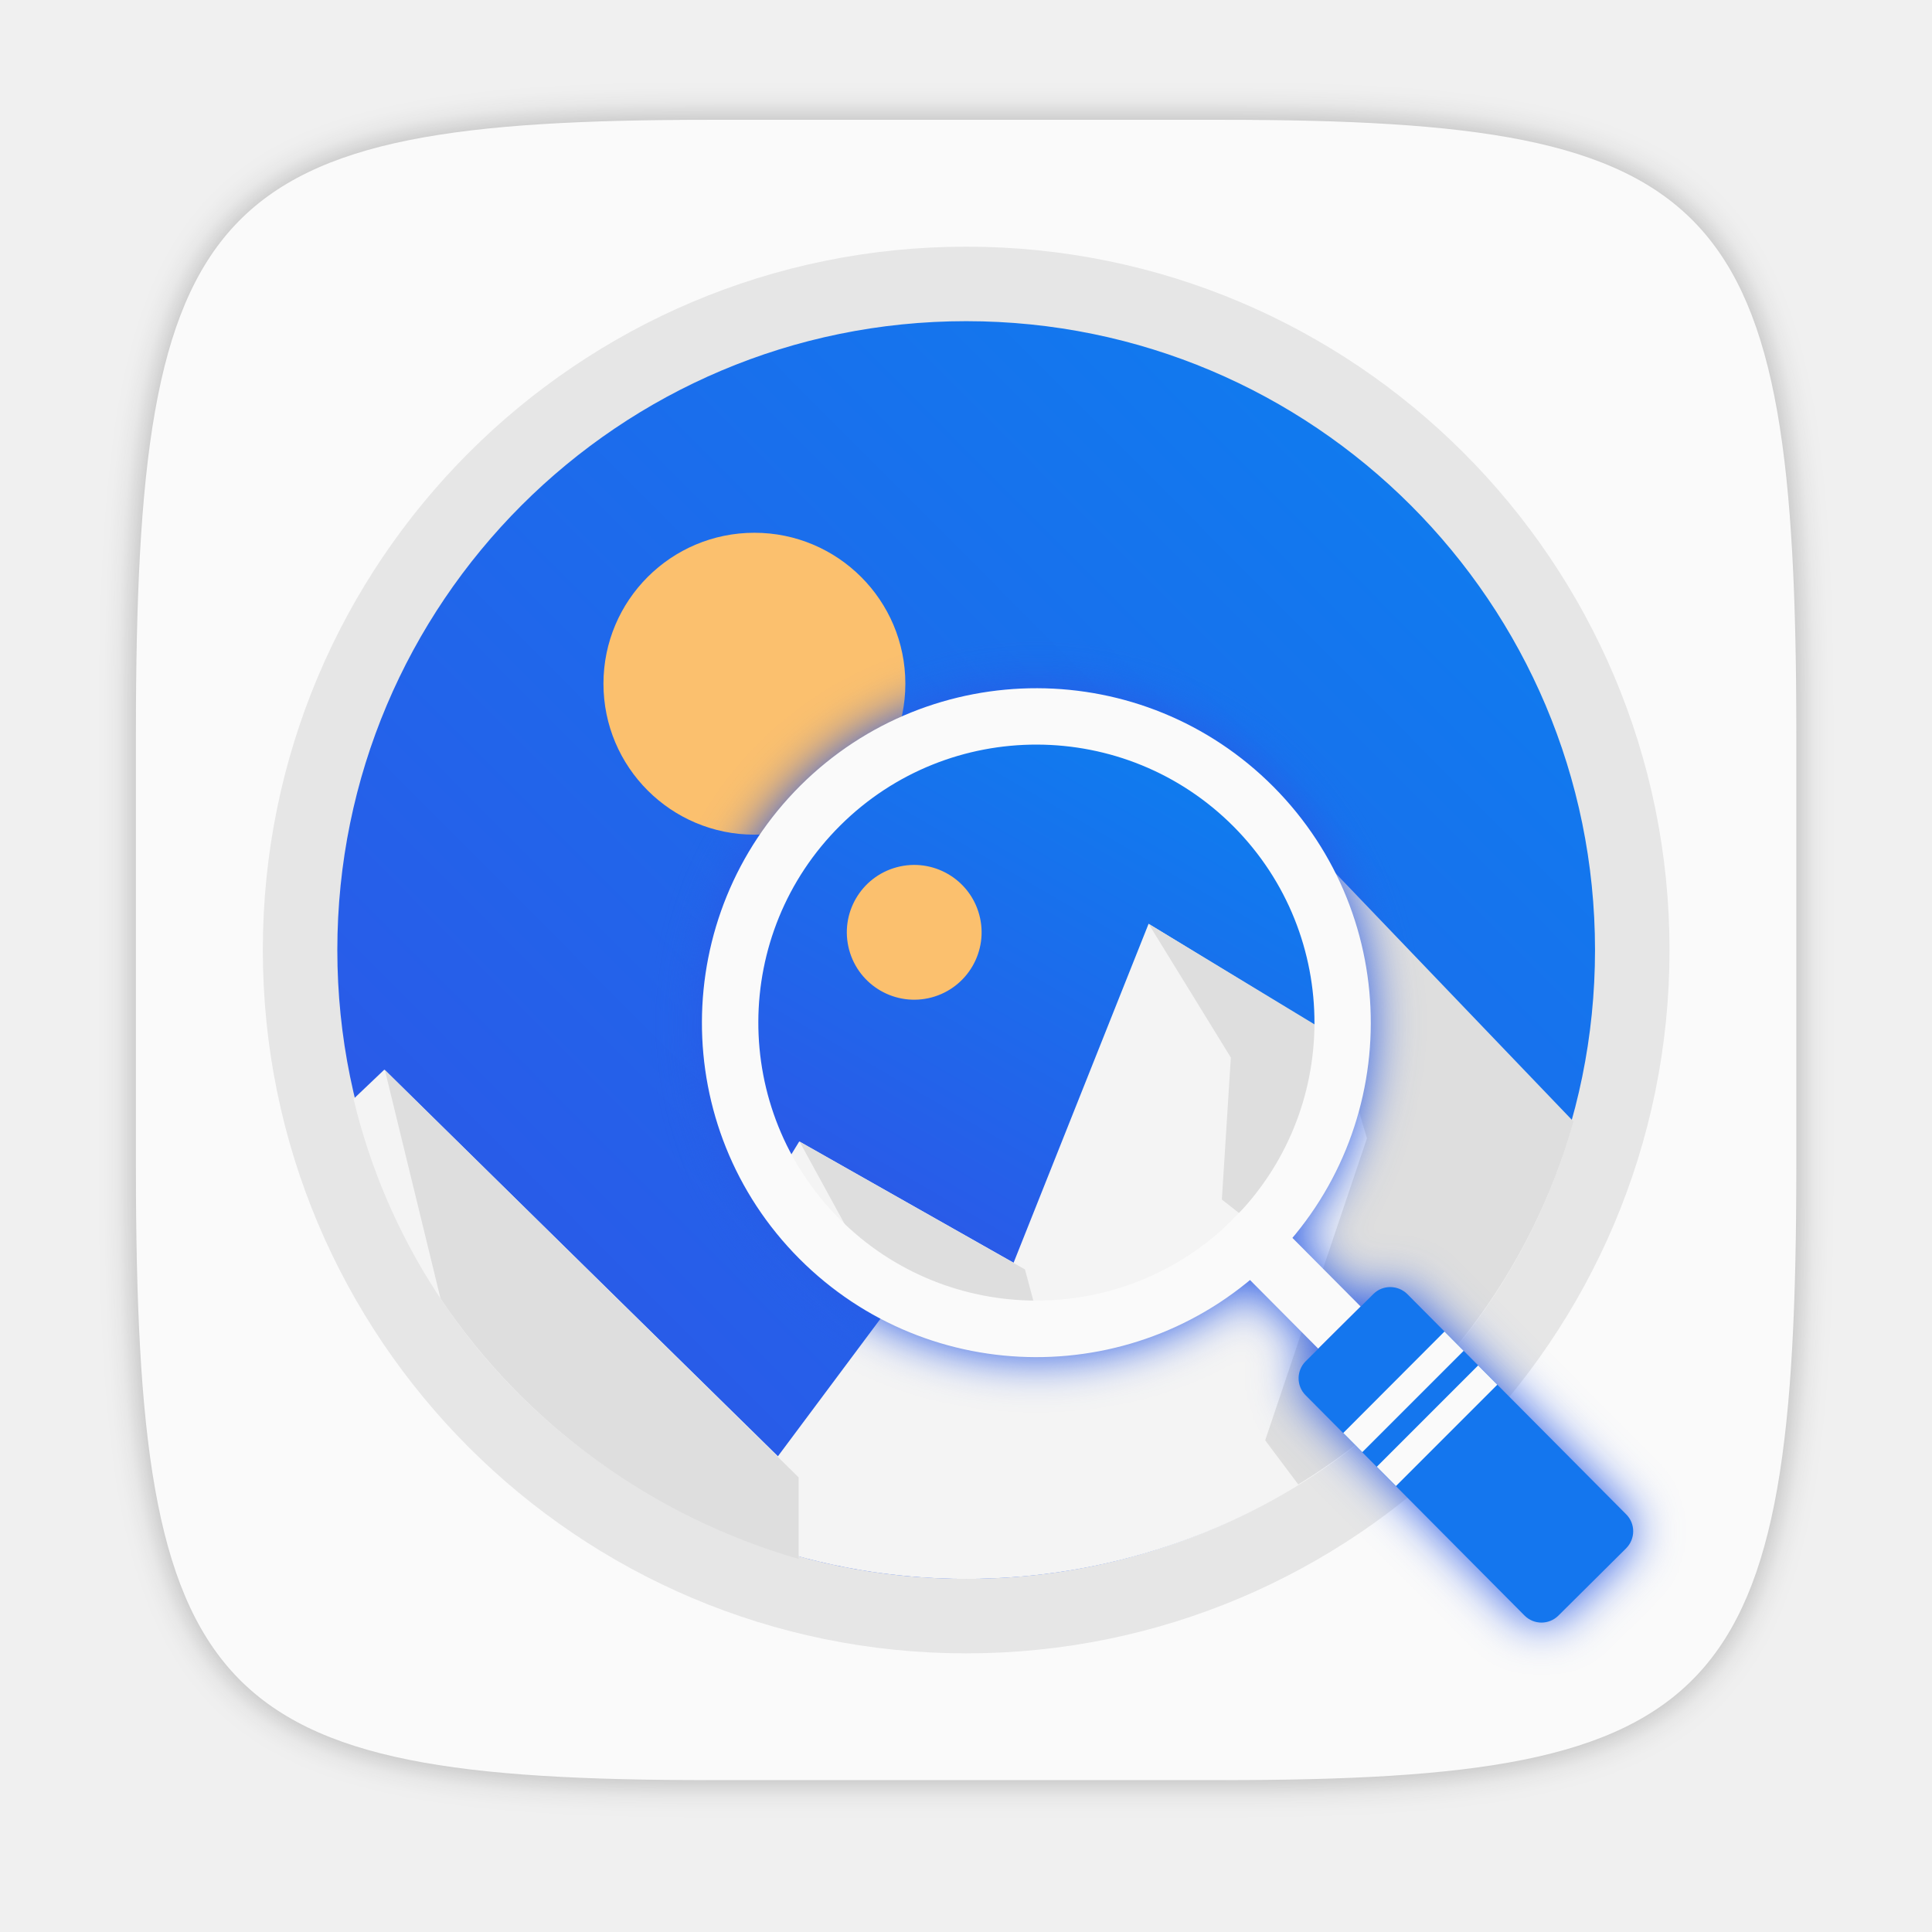
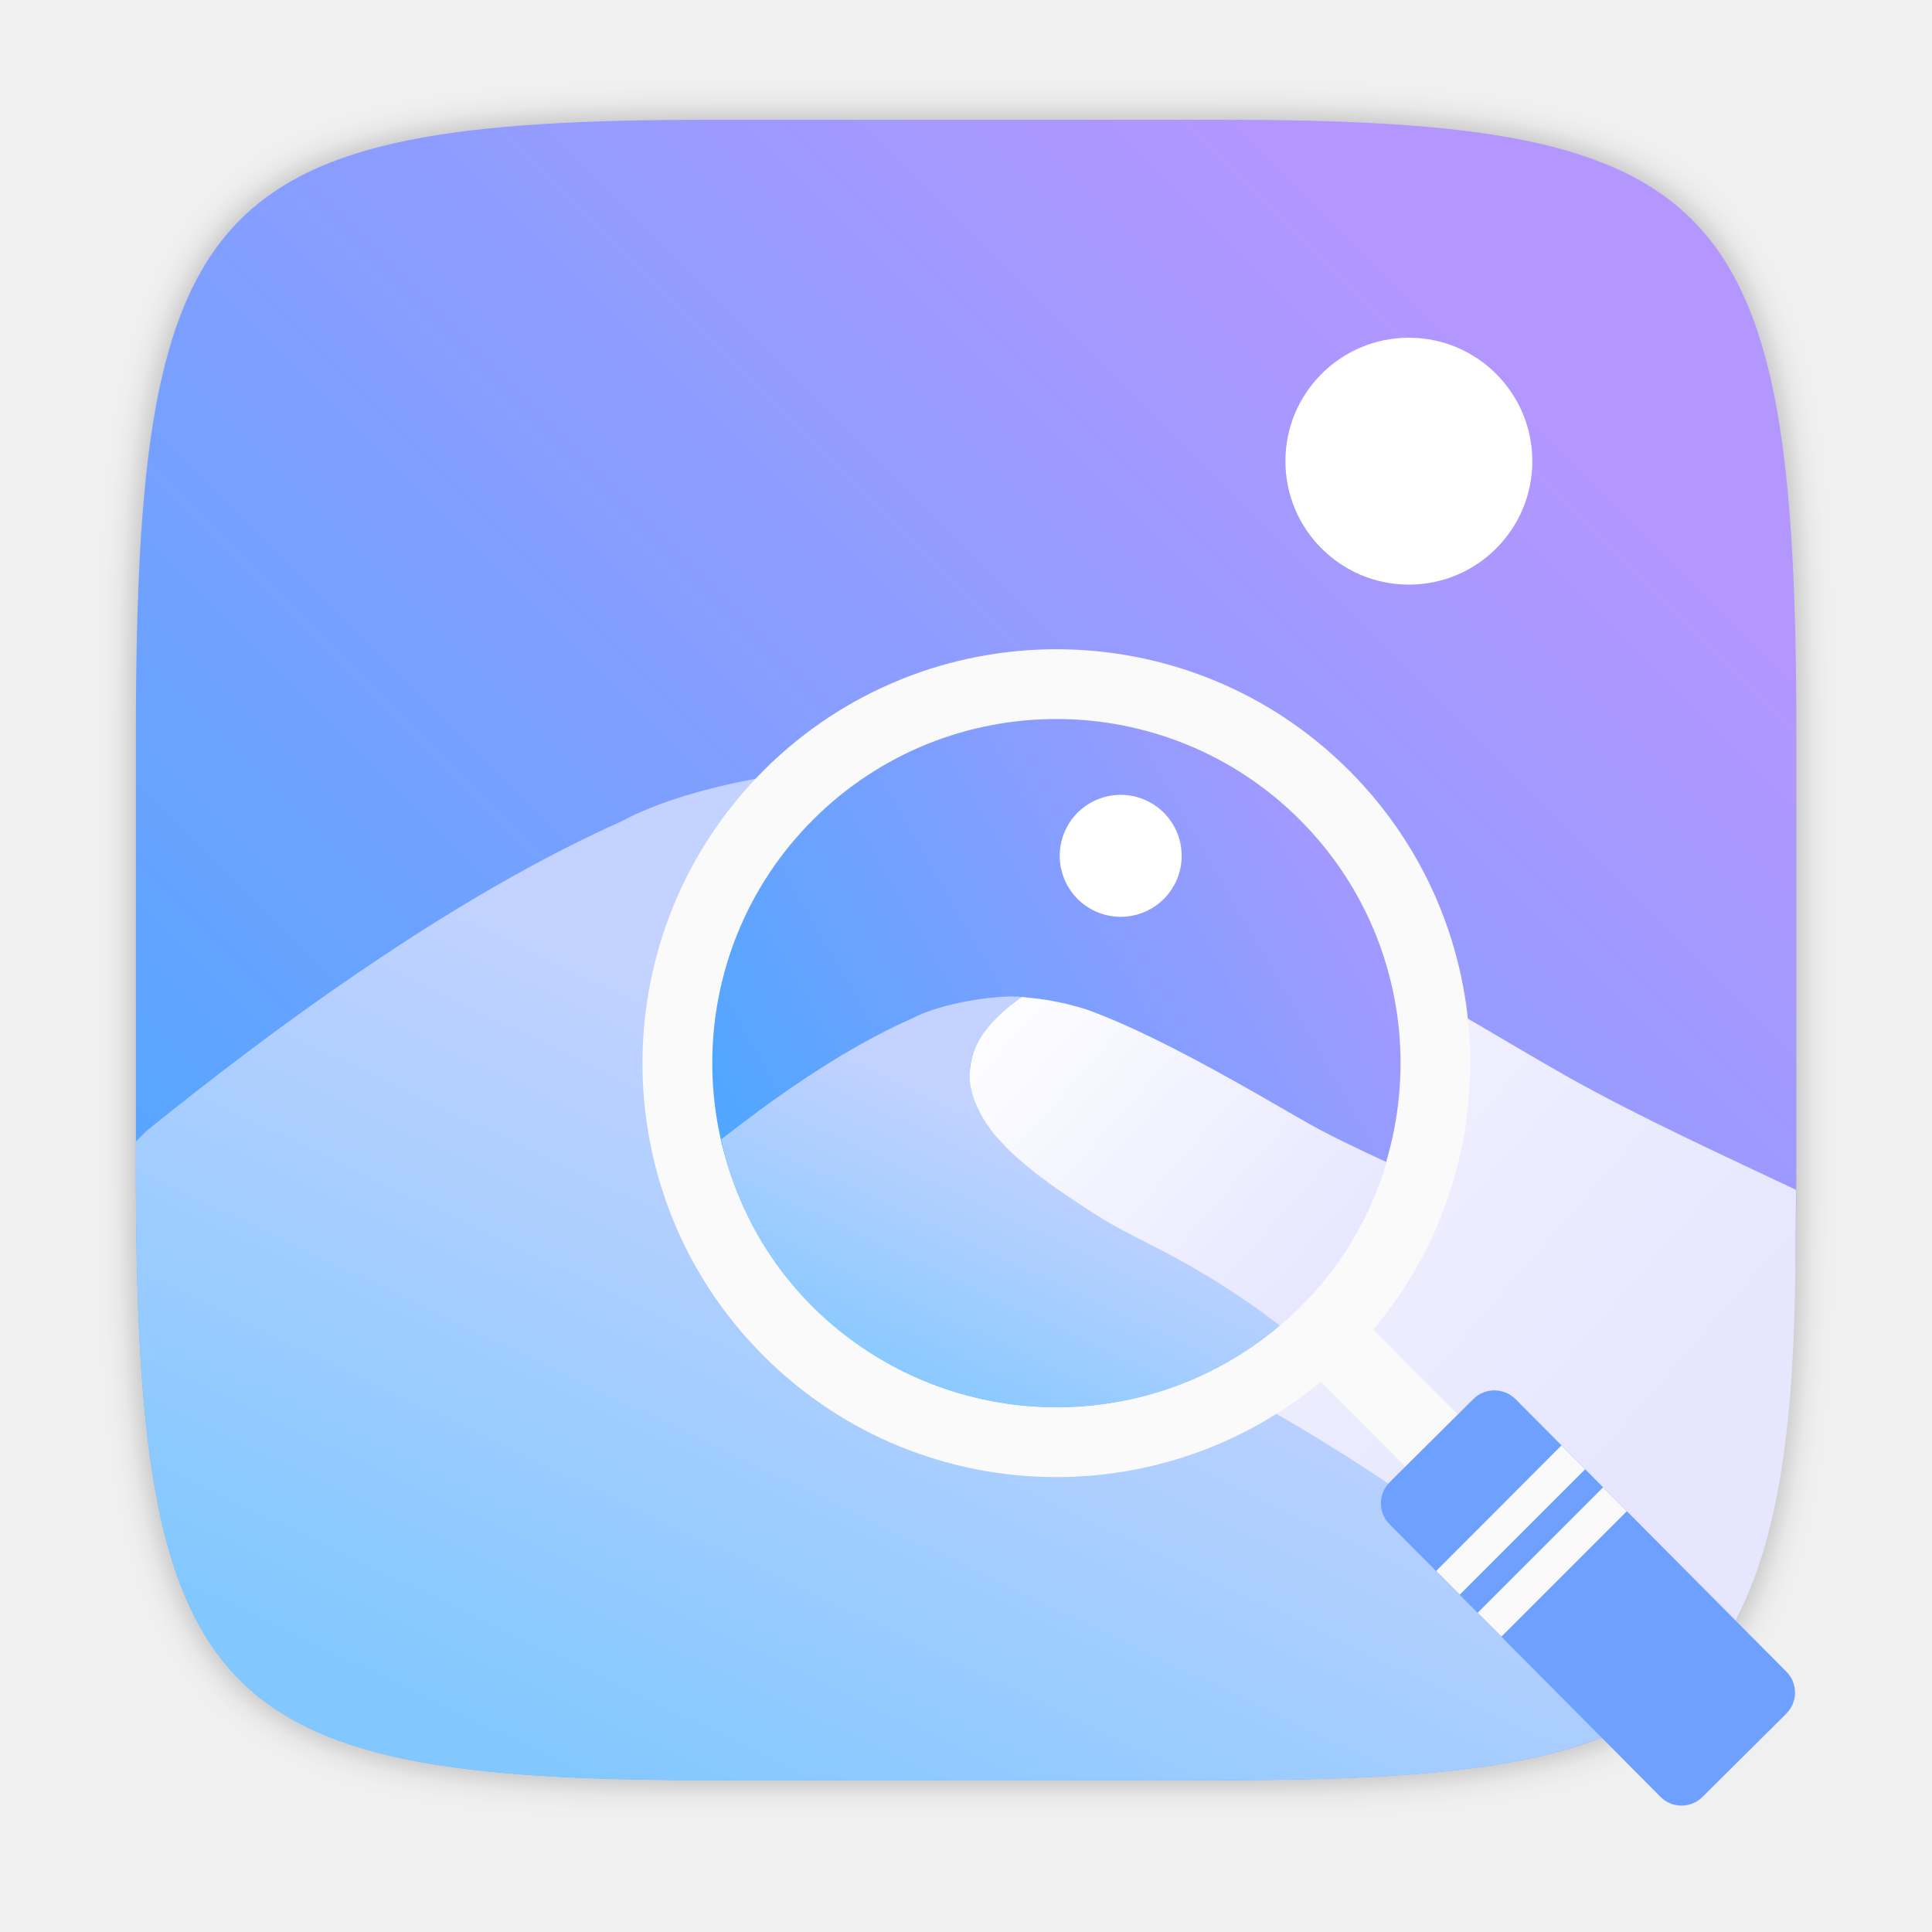
<svg xmlns="http://www.w3.org/2000/svg" xmlns:xlink="http://www.w3.org/1999/xlink" width="64" height="64" version="1.1" viewBox="0 0 16.933 16.933">
  <defs>
    <filter id="filter2761" x="-.024" y="-.024" width="1.048" height="1.048" color-interpolation-filters="sRGB">
      <feGaussianBlur stdDeviation="0.146" />
    </filter>
-     <linearGradient id="linearGradient994-6" x1="13.131" x2="3.738" y1="-4.101" y2="-13.46" gradientTransform="matrix(1.2341 0 0 1.2341 -1.8996 2.4488)" gradientUnits="userSpaceOnUse">
-       <stop stop-color="#0a82f0" offset="0" />
-       <stop stop-color="#3250e6" offset="1" />
+     <linearGradient id="linearGradient1024" x1="1.331" x2="13.449" y1="15.576" y2="3.459" gradientUnits="userSpaceOnUse">
+       <stop stop-color="#3caaff" offset="0" />
+       <stop stop-color="#b496ff" offset="1" />
    </linearGradient>
-     <linearGradient id="linearGradient1776" x1="13.131" x2="3.738" y1="-4.101" y2="-13.46" gradientTransform="matrix(1.2341 0 0 1.2341 27.105 -2.4128)" gradientUnits="userSpaceOnUse" xlink:href="#linearGradient994-6" />
-     <linearGradient id="linearGradient1972" x1="13.131" x2="3.738" y1="-4.101" y2="-13.46" gradientTransform="matrix(1.168 0 0 1.168 27.66 -2.9902)" gradientUnits="userSpaceOnUse" xlink:href="#linearGradient994-6" />
-     <filter id="filter2047" x="-.06" y="-.06" width="1.12" height="1.12" color-interpolation-filters="sRGB">
-       <feGaussianBlur stdDeviation="0.204" />
-     </filter>
+     <linearGradient id="linearGradient1354" x1="6.581" x2="13.959" y1="6.714" y2="13.123" gradientUnits="userSpaceOnUse">
+       <stop stop-color="#fff" offset="0" />
+       <stop stop-color="#e6e6ff" offset="1" />
+     </linearGradient>
+     <linearGradient id="linearGradient1356" x1="5.721" x2="2.844" y1="8.5" y2="14.519" gradientUnits="userSpaceOnUse">
+       <stop stop-color="#c3d2ff" offset="0" />
+       <stop stop-color="#82c8ff" offset="1" />
+     </linearGradient>
+     <linearGradient id="linearGradient1972" x1="13.131" x2="3.738" y1="-4.101" y2="-13.46" gradientTransform="matrix(.5989 0 0 .5989 -16.954 12.164)" gradientUnits="userSpaceOnUse" xlink:href="#linearGradient1024" />
+     <linearGradient id="linearGradient1023" x1="5.721" x2="2.844" y1="8.5" y2="14.519" gradientTransform="matrix(1.5025 0 0 1.5025 80.012 25.812)" gradientUnits="userSpaceOnUse" xlink:href="#linearGradient1356" />
+     <linearGradient id="linearGradient1025" x1="6.581" x2="13.959" y1="6.714" y2="13.123" gradientTransform="matrix(1.5025 0 0 1.5025 80.012 25.812)" gradientUnits="userSpaceOnUse" xlink:href="#linearGradient1354" />
+     <linearGradient id="linearGradient1092" x1="6.581" x2="13.959" y1="6.714" y2="13.123" gradientUnits="userSpaceOnUse" xlink:href="#linearGradient1354" />
  </defs>
  <path d="m10.709 1.05c4.405 0 5.035 0.673 5.035 5.388v3.776c0 4.715-0.63 5.388-5.035 5.388h-4.483c-4.405 0-5.035-0.673-5.035-5.388v-3.776c0-4.715 0.63-5.388 5.035-5.388z" enable-background="new" fill="#141414" filter="url(#filter2761)" opacity=".3" />
-   <path d="m10.709 1.05c4.405 0 5.035 0.673 5.035 5.388v3.776c0 4.715-0.63 5.388-5.035 5.388h-4.483c-4.405 0-5.035-0.673-5.035-5.388v-3.776c0-4.715 0.63-5.388 5.035-5.388z" enable-background="new" fill="#fafafa" />
-   <g transform="translate(-29.004 -4.8616)">
-     <circle transform="scale(1,-1)" cx="37.472" cy="-13.188" r="5.838" color="#000000" fill="url(#linearGradient1776)" stroke="#e6e6e6" stroke-width=".653" />
-     <g transform="matrix(.94597 0 0 .93562 2.0234 .89967)">
-       <path transform="scale(.26458)" d="m152.15 44.371-17.109 23.193-13.783-13.688-1.078 1.037a22.064 22.064 0 0 0 21.449 16.994 22.064 22.064 0 0 0 21.252-16.139z" fill="#f4f4f4" />
-       <path d="m32.087 14.256 0.516 2.142c0.779 1.177 1.963 2.045 3.318 2.44v-0.764z" fill="#dedede" />
-       <path transform="scale(.26458)" d="m152.15 44.371 3.518 11.936-3.564 10.693 1.158 1.562a22.064 22.064 0 0 0 9.639-12.848z" fill="#dedede" />
-     </g>
-     <circle cx="35.616" cy="10.854" r="1.323" fill="#fbc06e" />
-   </g>
-   <g transform="translate(-12.071 -1.2237)" fill="#285ae6" filter="url(#filter2047)">
-     <g transform="matrix(.43117 -.11553 .11553 .43117 3.4731 8.8298)">
-       <circle transform="scale(1,-1)" cx="37.472" cy="-13.188" r="5.525" color="#000000" />
-       <g transform="matrix(.94597 0 0 .93562 2.0234 .89967)">
-         <path transform="scale(.26458)" d="m152.15 44.371-17.109 23.193-13.783-13.688-1.078 1.037a22.064 22.064 0 0 0 21.449 16.994 22.064 22.064 0 0 0 21.252-16.139z" />
-         <path d="m32.087 14.256 0.516 2.142c0.779 1.177 1.963 2.045 3.318 2.44v-0.764z" />
-         <path transform="scale(.26458)" d="m152.15 44.371 3.518 11.936-3.564 10.693 1.158 1.562a22.064 22.064 0 0 0 9.639-12.848z" />
-       </g>
-       <circle cx="35.616" cy="10.854" r="1.323" />
-     </g>
-     <rect class="st1" transform="rotate(-44.829)" x="7.559" y="24.574" width=".524" height="1.332" stroke-width=".128" />
-     <g clip-rule="evenodd" fill-rule="evenodd" stroke-width=".128">
-       <path class="st2" d="m23.514 13.155 0.594-0.59c0.082-0.082 0.215-0.08 0.297 3.79e-4l1.919 1.931c0.082 0.082 0.081 0.215-3.14e-4 0.297l-0.594 0.59c-0.082 0.082-0.215 0.082-0.297-3.8e-4l-1.919-1.931c-0.082-0.082-0.081-0.215 3.13e-4 -0.297z" />
-       <path class="st3" d="m24.731 12.894 0.168 0.169-0.888 0.888-0.167-0.168zm0.295 0.297-0.888 0.888 0.168 0.169 0.888-0.888z" />
-       <path class="st4" d="m19.087 8.108c1.149-1.141 3.004-1.136 4.146 0.012 1.141 1.149 1.136 3.004-0.012 4.146-1.149 1.141-3.004 1.136-4.146-0.012-1.141-1.147-1.135-3.003 0.012-4.146zm0.349 0.35c-0.954 0.948-0.959 2.492-0.01 3.446 0.948 0.954 2.492 0.959 3.447 0.011 0.954-0.948 0.959-2.492 0.01-3.447-0.95-0.954-2.493-0.958-3.447-0.01z" />
-     </g>
-   </g>
-   <g transform="translate(-12.071 -1.2237)">
-     <g transform="matrix(.43117 -.11553 .11553 .43117 3.4731 8.8298)">
-       <circle transform="scale(1,-1)" cx="37.472" cy="-13.188" r="5.525" color="#000000" fill="url(#linearGradient1972)" />
-       <g transform="matrix(.94597 0 0 .93562 2.0234 .89967)">
-         <path transform="scale(.26458)" d="m152.15 44.371-17.109 23.193-13.783-13.688-1.078 1.037a22.064 22.064 0 0 0 21.449 16.994 22.064 22.064 0 0 0 21.252-16.139z" fill="#f4f4f4" />
-         <path d="m32.087 14.256 0.516 2.142c0.779 1.177 1.963 2.045 3.318 2.44v-0.764z" fill="#dedede" />
-         <path transform="scale(.26458)" d="m152.15 44.371 3.518 11.936-3.564 10.693 1.158 1.562a22.064 22.064 0 0 0 9.639-12.848z" fill="#dedede" />
-       </g>
-       <circle cx="35.616" cy="10.854" r="1.323" fill="#fbc06e" />
-     </g>
-     <rect class="st1" transform="rotate(-44.829)" x="7.559" y="24.574" width=".524" height="1.332" fill="#fafafa" stroke-width=".128" />
-     <g clip-rule="evenodd" fill-rule="evenodd" stroke-width=".128">
-       <path class="st2" d="m23.514 13.155 0.594-0.59c0.082-0.082 0.215-0.08 0.297 3.79e-4l1.919 1.931c0.082 0.082 0.081 0.215-3.14e-4 0.297l-0.594 0.59c-0.082 0.082-0.215 0.082-0.297-3.8e-4l-1.919-1.931c-0.082-0.082-0.081-0.215 3.13e-4 -0.297z" fill="#1476ee" />
+   <path d="m10.709 1.05c4.405 0 5.035 0.673 5.035 5.388v3.776c0 4.715-0.63 5.388-5.035 5.388h-4.483c-4.405 0-5.035-0.673-5.035-5.388v-3.776c0-4.715 0.63-5.388 5.035-5.388z" enable-background="new" fill="url(#linearGradient1024)" />
+   <path d="m14.514 14.983c-0.016-0.019-0.37-0.425-1.018-0.98-0.332-0.284-0.741-0.609-1.221-0.941-0.48-0.332-1.032-0.673-1.649-0.991-0.618-0.318-1.282-0.687-1.888-1.091-0.303-0.202-0.591-0.414-0.851-0.633s-0.492-0.445-0.683-0.677c-0.191-0.232-0.34-0.469-0.436-0.71-0.095-0.241-0.135-0.486-0.109-0.732s0.122-0.495 0.297-0.744c0.176-0.249 0.432-0.498 0.783-0.745-0.493-0.052-1.671 0.121-2.291 0.459-0.33 0.147-0.7 0.335-1.114 0.573-0.414 0.238-0.871 0.528-1.375 0.878-0.504 0.35-1.053 0.762-1.653 1.245-0.046 0.037-0.072 0.073-0.116 0.11v0.211c0 4.715 0.629 5.388 5.034 5.388h4.483c1.869 0 3.046-0.12 3.805-0.62z" enable-background="new" fill="url(#linearGradient1356)" />
+   <circle cx="12.348" cy="4.042" r="1.082" fill="#fff" />
+   <path d="m15.742 10.429c-0.646-0.307-1.361-0.631-2.016-0.999-0.476-0.268-1.645-0.986-2.859-1.615-0.607-0.314-1.225-0.606-1.774-0.808-0.473-0.151-0.877-0.225-1.354-0.268-0.35 0.247-0.606 0.495-0.781 0.744-3.55e-4 5.042e-4 -0.001 0.001-0.002 0.002-1.06e-4 1.492e-4 1.03e-4 3.678e-4 0 5.167e-4 -0.169 0.24-0.256 0.479-0.286 0.716-0.005 0.06-0.02 0.145-0.018 0.209 0.002 0.143 0.029 0.286 0.072 0.427 0.043 0.14 0.115 0.3 0.202 0.453 0.054 0.091 0.121 0.191 0.188 0.281 0.088 0.123 0.204 0.238 0.323 0.368 0.137 0.142 0.287 0.271 0.449 0.407 0.073 0.061 0.157 0.13 0.234 0.19 0.153 0.114 0.193 0.15 0.471 0.343 0.285 0.198 0.621 0.422 0.964 0.63 0.349 0.202 0.755 0.411 1.093 0.585 0.649 0.342 1.249 0.715 1.786 1.09 0.367 0.257 0.735 0.539 1.091 0.843 0.347 0.297 0.68 0.617 0.988 0.954 1.311-0.794 1.209-3.254 1.229-4.554z" enable-background="new" fill="url(#linearGradient1092)" />
+   <g transform="matrix(1.0774 0 0 1.0774 -1.2168 -1.224)">
+     <circle transform="matrix(-.96592 -.25882 -.25882 .96592 0 0)" cx="-11.923" cy="6.935" r="2.833" color="#000000" fill="url(#linearGradient1972)" stroke-width=".513" />
+     <circle transform="rotate(-15)" cx="7.801" cy="10.474" r=".496" fill="#fff" stroke-width=".375" />
+     <rect class="st1" transform="rotate(-44.829)" x="-.304" y="16.592" width=".602" height="1.53" fill="#fafafa" stroke-width=".147" />
+     <g transform="matrix(1.1487 0 0 1.1487 -14.577 -1.917)" clip-rule="evenodd" fill-rule="evenodd" stroke-width=".128">
+       <path class="st2" d="m23.514 13.155 0.594-0.59c0.082-0.082 0.215-0.08 0.297 3.79e-4l1.919 1.931c0.082 0.082 0.081 0.215-3.14e-4 0.297l-0.594 0.59c-0.082 0.082-0.215 0.082-0.297-3.8e-4l-1.919-1.931c-0.082-0.082-0.081-0.215 3.13e-4 -0.297z" fill="#6ea0ff" />
      <path class="st3" d="m24.731 12.894 0.168 0.169-0.888 0.888-0.167-0.168zm0.295 0.297-0.888 0.888 0.168 0.169 0.888-0.888z" fill="#fafafa" />
      <path class="st4" d="m19.087 8.108c1.149-1.141 3.004-1.136 4.146 0.012 1.141 1.149 1.136 3.004-0.012 4.146-1.149 1.141-3.004 1.136-4.146-0.012-1.141-1.147-1.135-3.003 0.012-4.146zm0.349 0.35c-0.954 0.948-0.959 2.492-0.01 3.446 0.948 0.954 2.492 0.959 3.447 0.011 0.954-0.948 0.959-2.492 0.01-3.447-0.95-0.954-2.493-0.958-3.447-0.01z" fill="#fafafa" />
    </g>
+     <g transform="matrix(.98522 0 0 .96906 -14.446 .031617)" stroke-width="1.502">
+       <path transform="scale(.26458)" d="m91.641 35.938c-0.741-0.078-2.509 0.181-3.441 0.689-0.496 0.221-1.052 0.503-1.674 0.861-0.622 0.358-1.308 0.792-2.064 1.318-0.674 0.469-1.414 1.025-2.201 1.65a10.707 10.707 0 0 0 0.131 0.564 10.707 10.707 0 0 0 13.113 7.572 10.707 10.707 0 0 0 4.191-2.227c-0.373-0.298-0.776-0.608-1.24-0.93-0.722-0.499-1.551-1.012-2.478-1.49-0.928-0.478-1.926-1.03-2.836-1.639-0.455-0.304-0.887-0.622-1.277-0.951-0.391-0.329-0.741-0.668-1.027-1.016-0.287-0.348-0.511-0.704-0.654-1.066-0.143-0.362-0.203-0.731-0.162-1.102 0.041-0.371 0.181-0.743 0.445-1.117 0.264-0.374 0.649-0.748 1.176-1.119z" enable-background="new" fill="url(#linearGradient1023)" />
+       <path transform="scale(.26458)" d="m91.641 35.938c-0.526 0.371-0.91 0.744-1.174 1.117-5.33e-4 7.57e-4 -0.004 0.001-0.004 2e-3 -0.254 0.36-0.384 0.719-0.43 1.076-0.008 0.09-0.031 0.219-0.027 0.314 0.003 0.215 0.045 0.428 0.109 0.641 0.065 0.211 0.174 0.451 0.305 0.682 0.081 0.137 0.18 0.287 0.281 0.422 0.132 0.184 0.307 0.359 0.486 0.555 0.206 0.213 0.431 0.407 0.674 0.611 0.109 0.092 0.236 0.195 0.352 0.285 0.23 0.172 0.291 0.225 0.709 0.516 0.428 0.297 0.932 0.635 1.447 0.947 0.525 0.304 1.134 0.617 1.643 0.879 0.976 0.514 1.876 1.075 2.684 1.639 0.334 0.234 0.667 0.486 0.998 0.746a10.707 10.707 0 0 0 3.328-5.191c-0.792-0.373-1.611-0.761-2.385-1.197-0.715-0.403-2.473-1.483-4.297-2.428-0.912-0.472-1.84-0.91-2.664-1.213-0.711-0.227-1.318-0.339-2.035-0.402z" enable-background="new" fill="url(#linearGradient1025)" />
+     </g>
  </g>
</svg>
